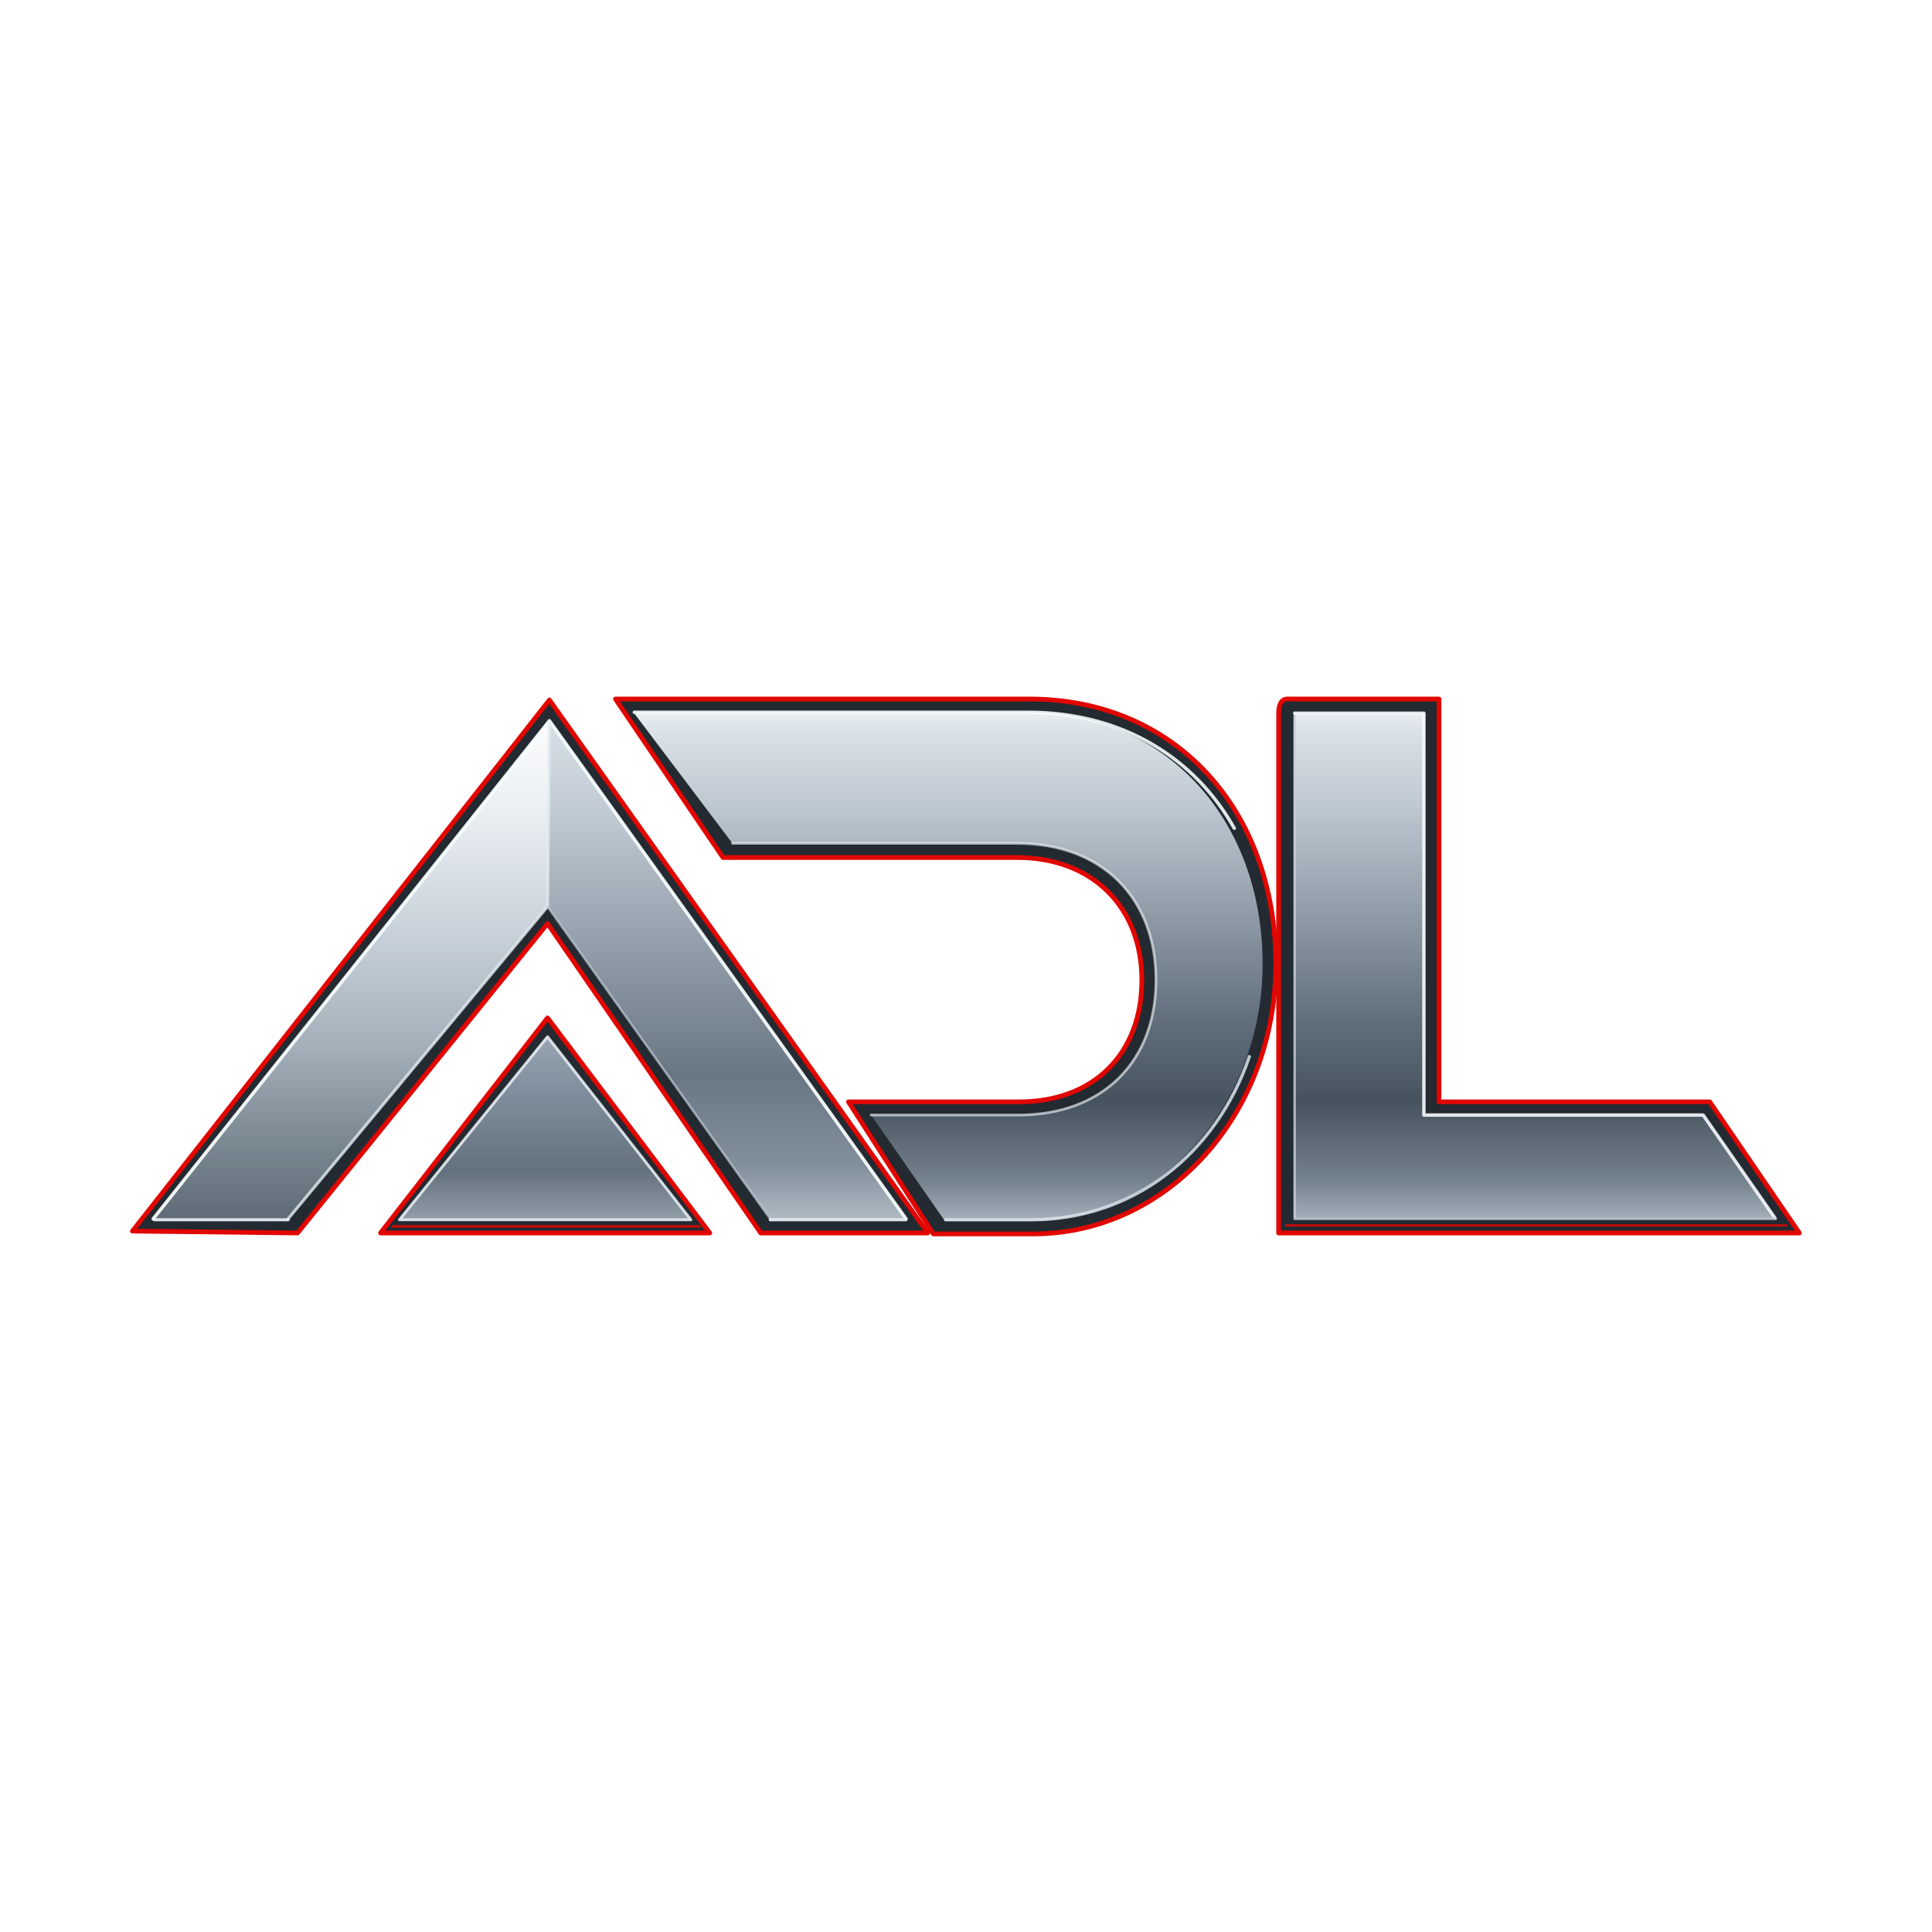
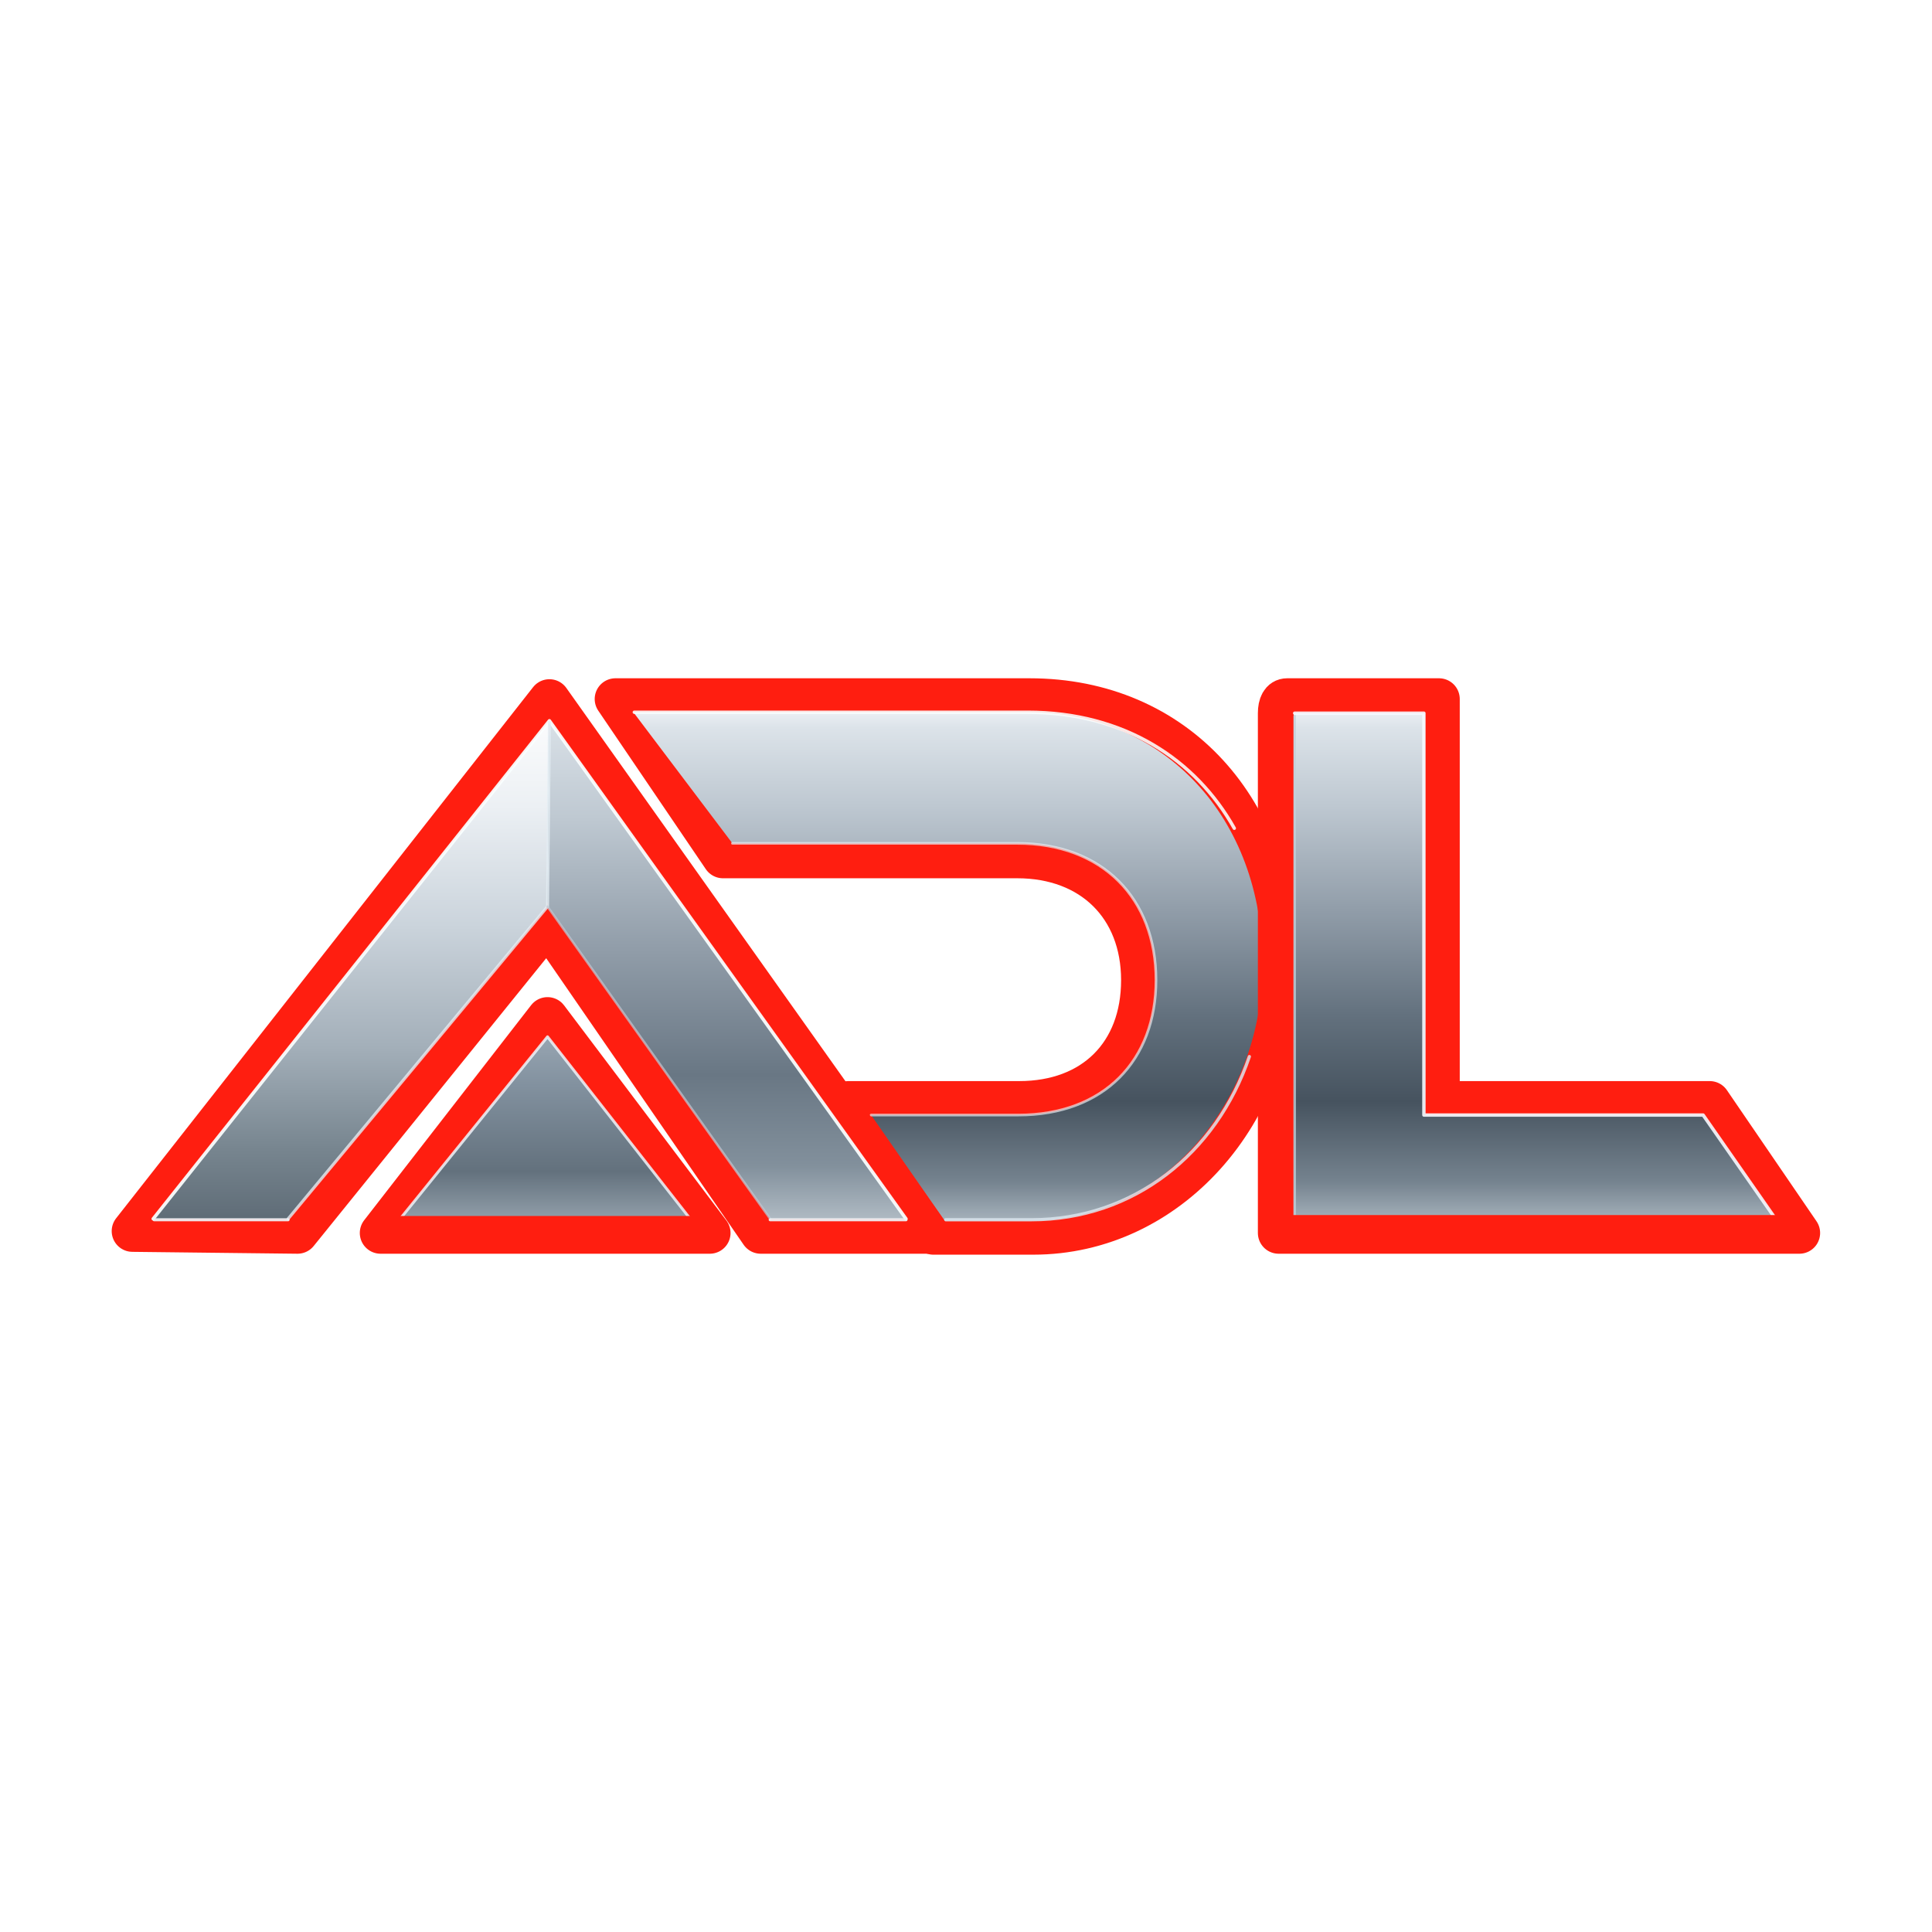
<svg xmlns="http://www.w3.org/2000/svg" width="56" height="56" viewBox="0 0 512 512" role="img" aria-labelledby="adl-fluidd-title">
  <defs>
    <linearGradient id="adl-fluidd-metal" gradientUnits="userSpaceOnUse" x1="0" y1="100" x2="0" y2="670">
      <stop offset="0" stop-color="#f8fafc" />
      <stop offset="0.055" stop-color="#dce3e9" />
      <stop offset="0.2" stop-color="#bec8d1" />
      <stop offset="0.39" stop-color="#929eaa" />
      <stop offset="0.59" stop-color="#63717e" />
      <stop offset="0.75" stop-color="#46535f" />
      <stop offset="0.9" stop-color="#75838f" />
      <stop offset="1" stop-color="#b9c4cd" />
    </linearGradient>
    <linearGradient id="adl-fluidd-left" gradientUnits="userSpaceOnUse" x1="0" y1="100" x2="0" y2="670">
      <stop offset="0" stop-color="#ffffff" />
      <stop offset="0.2" stop-color="#ecf0f4" />
      <stop offset="0.42" stop-color="#cbd4dc" />
      <stop offset="0.65" stop-color="#a3afb9" />
      <stop offset="0.84" stop-color="#77858f" />
      <stop offset="1" stop-color="#596671" />
    </linearGradient>
    <linearGradient id="adl-fluidd-right" gradientUnits="userSpaceOnUse" x1="0" y1="100" x2="0" y2="670">
      <stop offset="0" stop-color="#dfe6ec" />
      <stop offset="0.22" stop-color="#bfc9d2" />
      <stop offset="0.46" stop-color="#929eaa" />
      <stop offset="0.7" stop-color="#697784" />
      <stop offset="0.87" stop-color="#82909c" />
      <stop offset="1" stop-color="#bdc7cf" />
    </linearGradient>
    <linearGradient id="adl-fluidd-core" gradientUnits="userSpaceOnUse" x1="0" y1="100" x2="0" y2="670">
      <stop offset="0" stop-color="#f8fafc" />
      <stop offset="0.24" stop-color="#e4eaf0" />
      <stop offset="0.47" stop-color="#bdc8d2" />
      <stop offset="0.72" stop-color="#82919f" />
      <stop offset="0.88" stop-color="#63717d" />
      <stop offset="1" stop-color="#a1aeb9" />
    </linearGradient>
  </defs>
  <g transform="translate(15.6 160) scale(.25)" stroke-linejoin="round" stroke-linecap="round">
-     <path d="M590 101 L1029 101 C1184 101 1290 219 1290 382 C1290 541 1175 668 1033 668 L927 668 L837 528 L1018 528 C1097 528 1148 477 1148 399 C1148 321 1095 269 1016 269 L704 269 Z" fill="#232a31" stroke="#E10600" stroke-width="5" />
+     <path d="M590 101 L1029 101 C1184 101 1290 219 1290 382 C1290 541 1175 668 1033 668 L927 668 L837 528 L1018 528 C1097 528 1148 477 1148 399 C1148 321 1095 269 1016 269 L704 269 Z" fill="#232a31" stroke="#FF1E10" stroke-width="44" />
    <path d="M609 115 L1027 115 C1172 115 1276 227 1276 382 C1276 531 1167 654 1031 654 L939 654 L861 542 L1017 542 C1108 542 1163 484 1163 399 C1163 312 1106 254 1016 254 L714 254 Z" fill="url(#adl-fluidd-metal)" />
    <path d="M610 115 L1027 115 C1129 115 1205 165 1246 238" fill="none" stroke="#faffff" stroke-width="3.6" opacity="0.88" />
    <path d="M714 254 L1016 254 C1106 254 1163 312 1163 399 C1163 484 1108 542 1017 542 L861 542" fill="none" stroke="#e7edf2" stroke-width="2.8" opacity="0.68" />
    <path d="M940 653 L1031 653 C1139 653 1227 583 1262 480" fill="none" stroke="#dbe5ed" stroke-width="3.4" opacity="0.85" />
-     <path d="M1302 101 L1463 101 L1463 528 L1750 528 L1845 667 L1293 667 L1293 116 C1293 107 1296 101 1302 101 Z" fill="#232a31" stroke="#E10600" stroke-width="5" />
+     <path d="M1302 101 L1463 101 L1463 528 L1750 528 L1845 667 L1293 667 L1293 116 C1293 107 1296 101 1302 101 Z" fill="#232a31" stroke="#FF1E10" stroke-width="44" />
    <path d="M1309 116 L1448 116 L1448 542 L1743 542 L1820 652 L1309 652 Z" fill="url(#adl-fluidd-metal)" />
    <path d="M1310 116 L1447 116 L1447 542 L1743 542 L1819 651" fill="none" stroke="#f6faff" stroke-width="3.6" opacity="0.9" />
    <path d="M1310 119 L1310 652 L1820 652" fill="none" stroke="#c4d0da" stroke-width="2.7" opacity="0.77" />
-     <path d="M1301 659 L1831 659" fill="none" stroke="#E10600" stroke-width="2.5" opacity="0.85" />
-     <path d="M78 665 L520 102 L921 667 L744 667 L518 339 L253 667 Z" fill="#232a31" stroke="#E10600" stroke-width="5" />
+     <path d="M1301 659 L1831 659" fill="none" stroke="#FF1E10" stroke-width="22" opacity="1" />
+     <path d="M78 665 L520 102 L921 667 L744 667 L518 339 L253 667 Z" fill="#232a31" stroke="#FF1E10" stroke-width="44" />
    <path d="M100 652 L520 124 L518 321 L243 652 Z" fill="url(#adl-fluidd-left)" />
    <path d="M520 124 L898 652 L754 652 L518 321 Z" fill="url(#adl-fluidd-right)" />
    <path d="M100 652 L520 124 L898 652" fill="none" stroke="#faffff" stroke-width="3.6" opacity="0.93" />
    <path d="M520 126 L518 321 L243 652" fill="none" stroke="#e4edf4" stroke-width="3.2" opacity="0.8" />
    <path d="M754 652 L518 321" fill="none" stroke="#becad5" stroke-width="2.5" opacity="0.7" />
    <path d="M101 653 L243 653 M754 653 L898 653" fill="none" stroke="#eef4f8" stroke-width="3.2" opacity="0.92" />
-     <path d="M341 667 L518 439 L690 667 Z" fill="#232a31" stroke="#E10600" stroke-width="5" />
+     <path d="M341 667 L518 439 L690 667 Z" fill="#232a31" stroke="#FF1E10" stroke-width="44" />
    <path d="M361 653 L518 459 L670 653 Z" fill="url(#adl-fluidd-core)" />
    <path d="M361 653 L518 459 L670 653 Z" fill="none" stroke="#edf4fa" stroke-width="3" opacity="0.85" />
-     <path d="M354 660 L679 660" fill="none" stroke="#E10600" stroke-width="2.6" opacity="0.9" />
+     <path d="M354 660 L679 660" fill="none" stroke="#FF1E10" stroke-width="22" opacity="1" />
  </g>
</svg>
